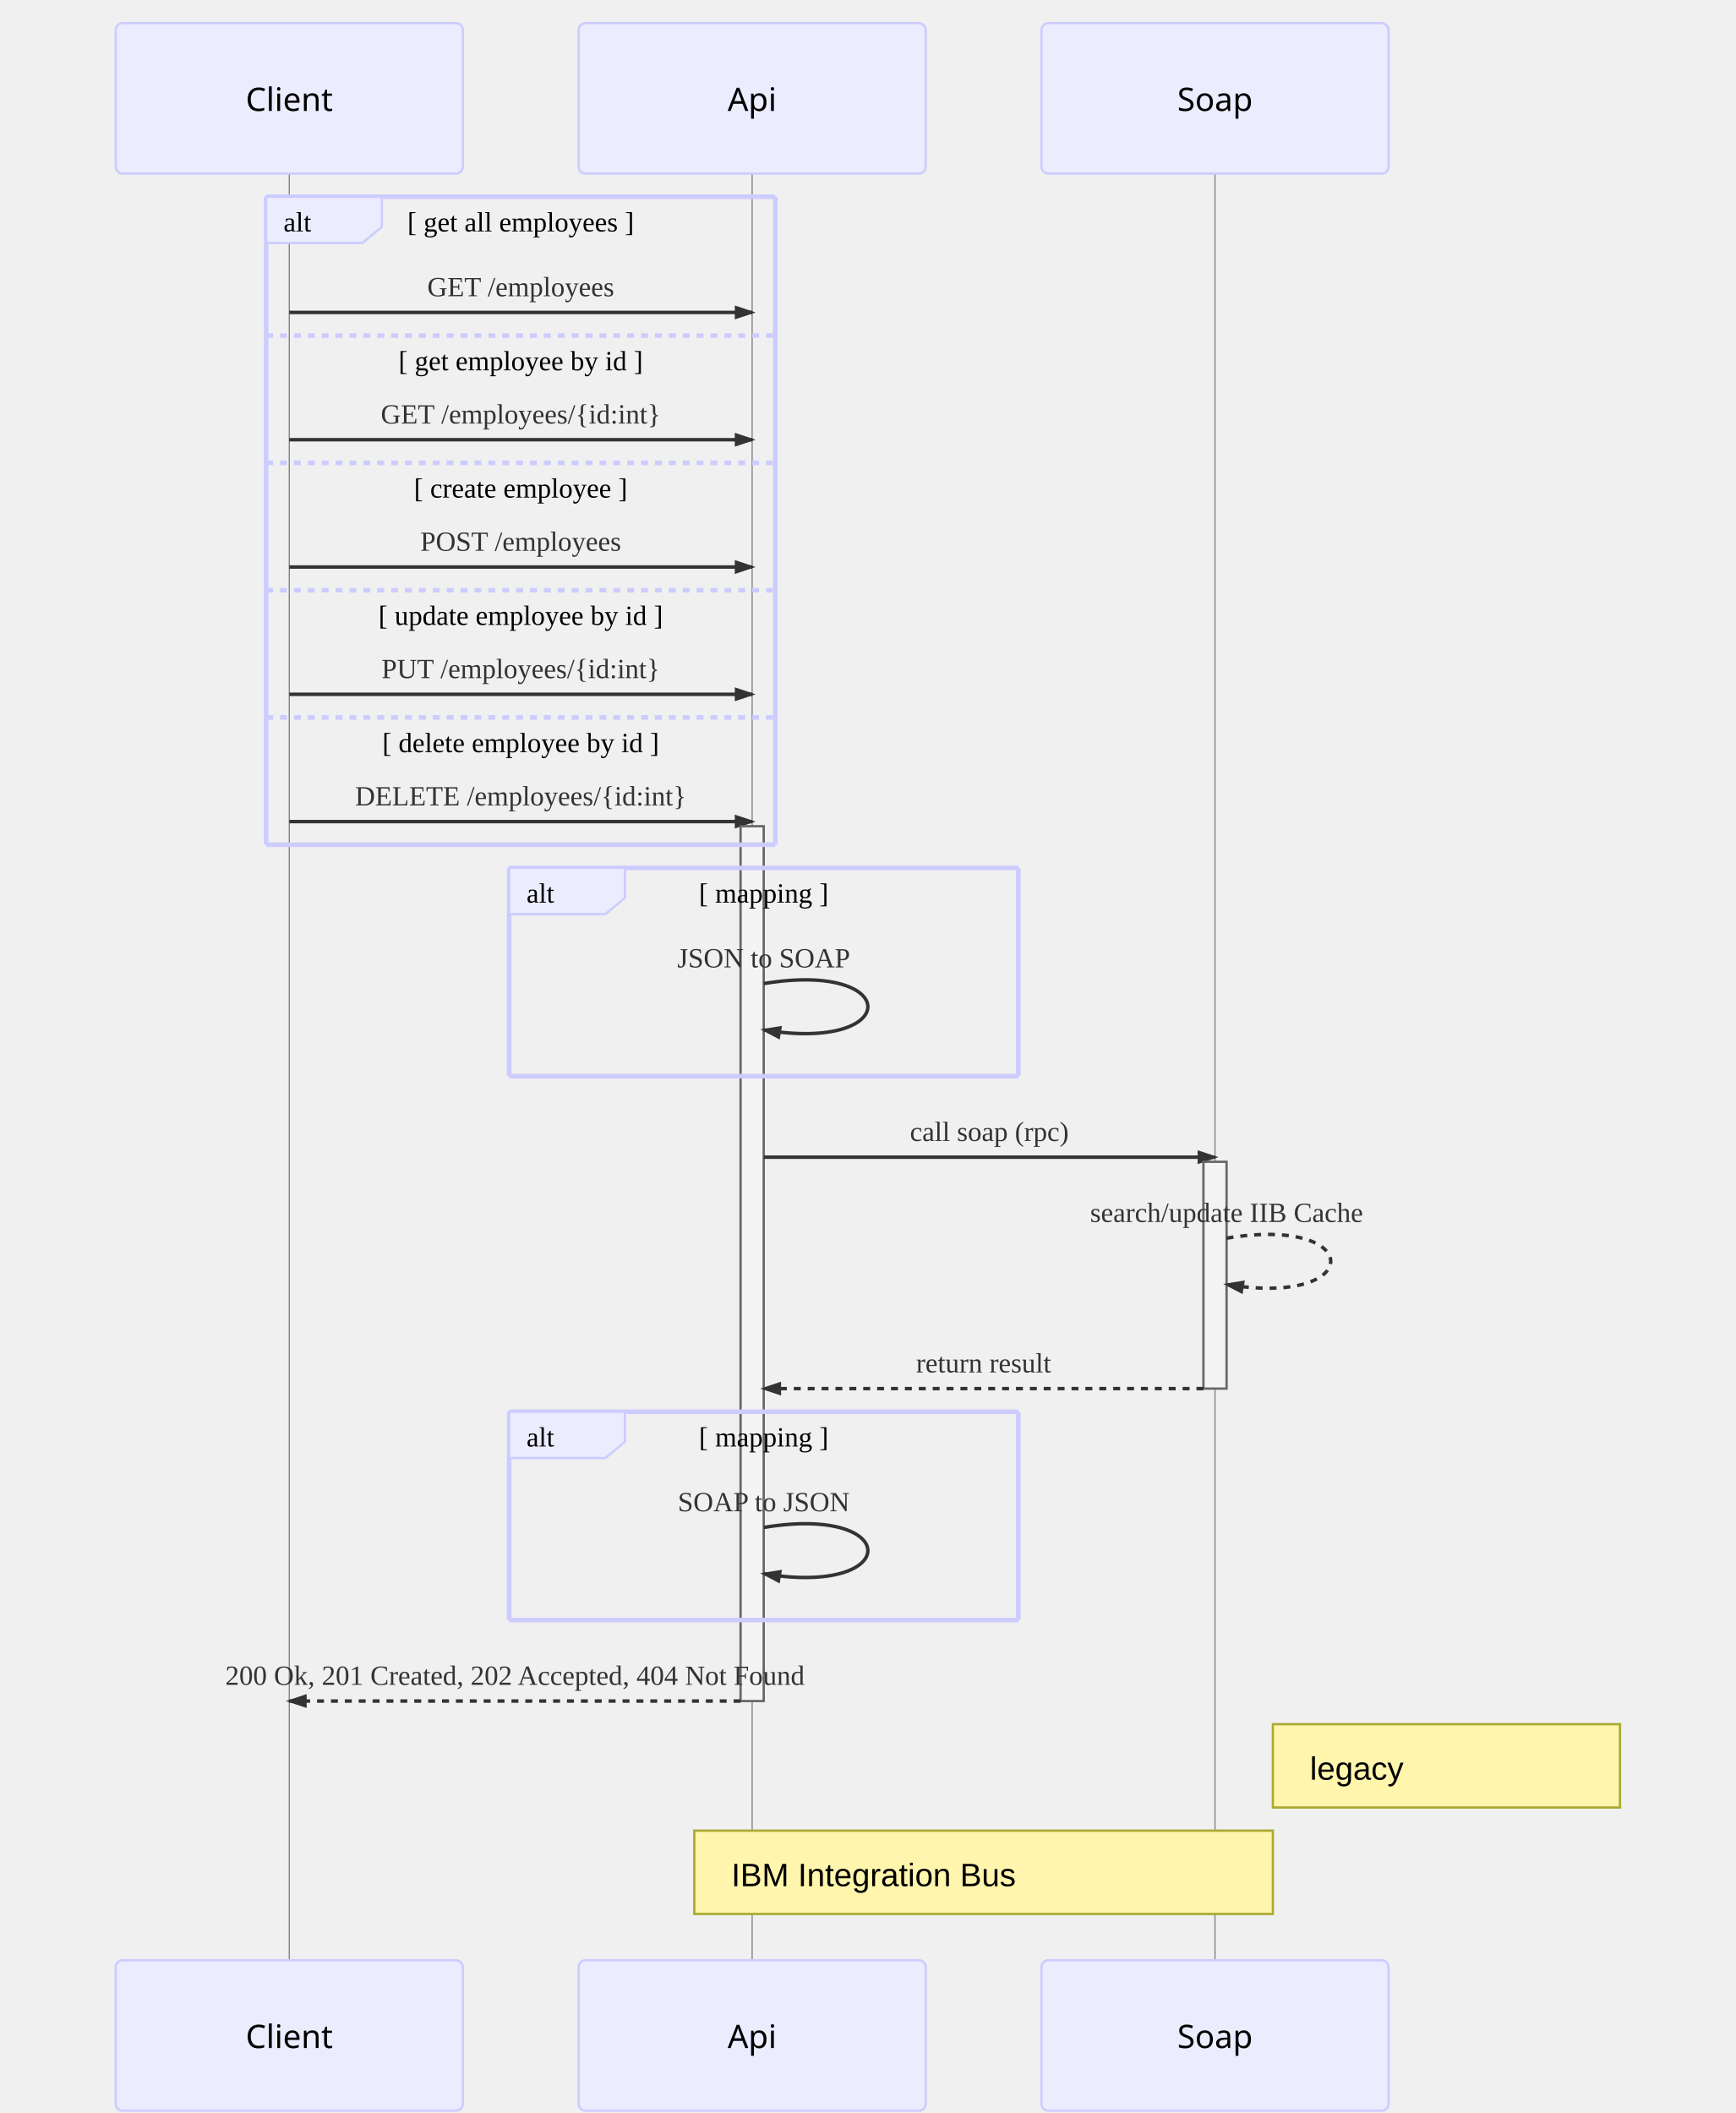
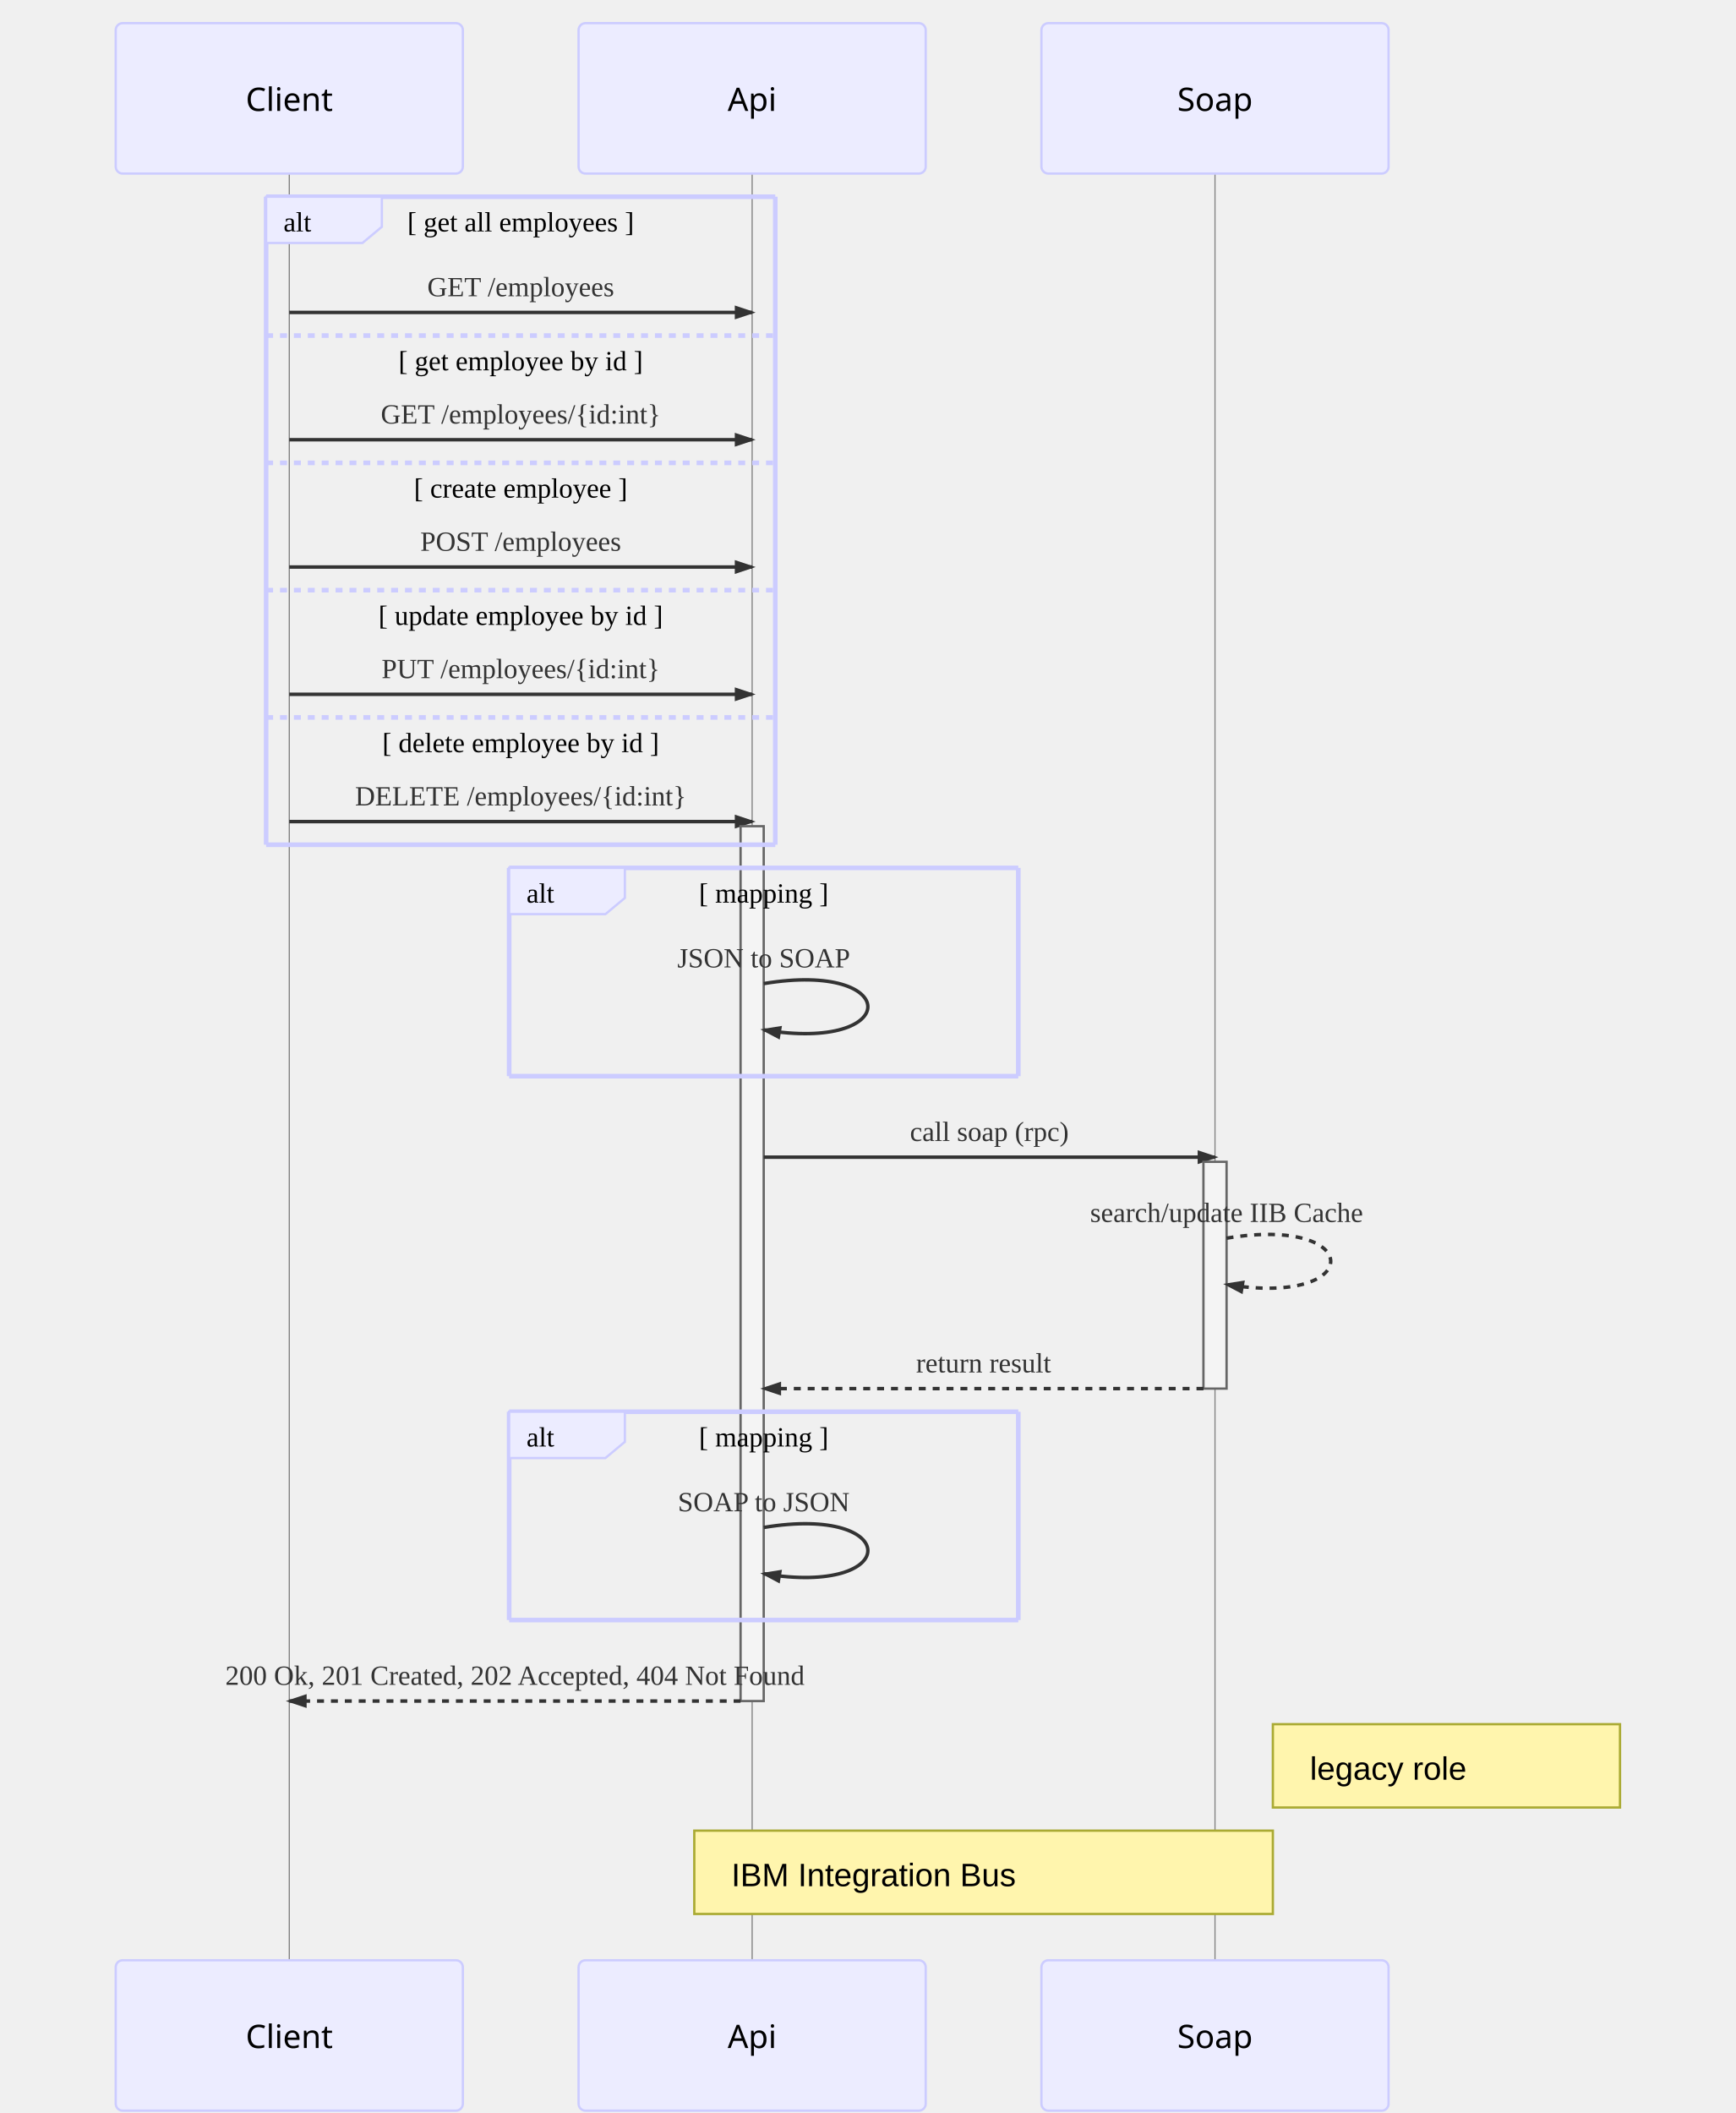
- <svg xmlns="http://www.w3.org/2000/svg" id="mermaid-1557451098805" width="100%" height="100%" style="max-width:750px;" viewBox="-50 -10 750 913">
+ <svg xmlns="http://www.w3.org/2000/svg" id="mermaid-1557451816513" width="100%" height="100%" style="max-width:750px;" viewBox="-50 -10 750 913">
  <style>


- #mermaid-1557451098805 .label {
+ #mermaid-1557451816513 .label {
  font-family: 'trebuchet ms', verdana, arial;
  color: #333; }

- #mermaid-1557451098805 .node rect,
- #mermaid-1557451098805 .node circle,
- #mermaid-1557451098805 .node ellipse,
- #mermaid-1557451098805 .node polygon {
+ #mermaid-1557451816513 .node rect,
+ #mermaid-1557451816513 .node circle,
+ #mermaid-1557451816513 .node ellipse,
+ #mermaid-1557451816513 .node polygon {
  fill: #ECECFF;
  stroke: #9370DB;
  stroke-width: 1px; }

- #mermaid-1557451098805 .node.clickable {
+ #mermaid-1557451816513 .node.clickable {
  cursor: pointer; }

- #mermaid-1557451098805 .arrowheadPath {
+ #mermaid-1557451816513 .arrowheadPath {
  fill: #333333; }

- #mermaid-1557451098805 .edgePath .path {
+ #mermaid-1557451816513 .edgePath .path {
  stroke: #333333;
  stroke-width: 1.5px; }

- #mermaid-1557451098805 .edgeLabel {
+ #mermaid-1557451816513 .edgeLabel {
  background-color: #e8e8e8; }

- #mermaid-1557451098805 .cluster rect {
+ #mermaid-1557451816513 .cluster rect {
  fill: #ffffde !important;
  stroke: #aaaa33 !important;
  stroke-width: 1px !important; }

- #mermaid-1557451098805 .cluster text {
+ #mermaid-1557451816513 .cluster text {
  fill: #333; }

- #mermaid-1557451098805 div.mermaidTooltip {
+ #mermaid-1557451816513 div.mermaidTooltip {
  position: absolute;
  text-align: center;
  max-width: 200px;
  padding: 2px;
  font-family: 'trebuchet ms', verdana, arial;
  font-size: 12px;
  background: #ffffde;
  border: 1px solid #aaaa33;
  border-radius: 2px;
  pointer-events: none;
  z-index: 100; }

- #mermaid-1557451098805 .actor {
+ #mermaid-1557451816513 .actor {
  stroke: #CCCCFF;
  fill: #ECECFF; }

- #mermaid-1557451098805 text.actor {
+ #mermaid-1557451816513 text.actor {
  fill: black;
  stroke: none; }

- #mermaid-1557451098805 .actor-line {
+ #mermaid-1557451816513 .actor-line {
  stroke: grey; }

- #mermaid-1557451098805 .messageLine0 {
+ #mermaid-1557451816513 .messageLine0 {
  stroke-width: 1.5;
  stroke-dasharray: '2 2';
  stroke: #333; }

- #mermaid-1557451098805 .messageLine1 {
+ #mermaid-1557451816513 .messageLine1 {
  stroke-width: 1.5;
  stroke-dasharray: '2 2';
  stroke: #333; }

- #mermaid-1557451098805 #arrowhead {
+ #mermaid-1557451816513 #arrowhead {
  fill: #333; }

- #mermaid-1557451098805 #crosshead path {
+ #mermaid-1557451816513 #crosshead path {
  fill: #333 !important;
  stroke: #333 !important; }

- #mermaid-1557451098805 .messageText {
+ #mermaid-1557451816513 .messageText {
  fill: #333;
  stroke: none; }

- #mermaid-1557451098805 .labelBox {
+ #mermaid-1557451816513 .labelBox {
  stroke: #CCCCFF;
  fill: #ECECFF; }

- #mermaid-1557451098805 .labelText {
+ #mermaid-1557451816513 .labelText {
  fill: black;
  stroke: none; }

- #mermaid-1557451098805 .loopText {
+ #mermaid-1557451816513 .loopText {
  fill: black;
  stroke: none; }

- #mermaid-1557451098805 .loopLine {
+ #mermaid-1557451816513 .loopLine {
  stroke-width: 2;
  stroke-dasharray: '2 2';
  stroke: #CCCCFF; }

- #mermaid-1557451098805 .note {
+ #mermaid-1557451816513 .note {
  stroke: #aaaa33;
  fill: #fff5ad; }

- #mermaid-1557451098805 .noteText {
+ #mermaid-1557451816513 .noteText {
  fill: black;
  stroke: none;
  font-family: 'trebuchet ms', verdana, arial;
  font-size: 14px; }

- #mermaid-1557451098805 .activation0 {
+ #mermaid-1557451816513 .activation0 {
  fill: #f4f4f4;
  stroke: #666; }

- #mermaid-1557451098805 .activation1 {
+ #mermaid-1557451816513 .activation1 {
  fill: #f4f4f4;
  stroke: #666; }

- #mermaid-1557451098805 .activation2 {
+ #mermaid-1557451816513 .activation2 {
  fill: #f4f4f4;
  stroke: #666; }


- #mermaid-1557451098805 .section {
+ #mermaid-1557451816513 .section {
  stroke: none;
  opacity: 0.2; }

- #mermaid-1557451098805 .section0 {
+ #mermaid-1557451816513 .section0 {
  fill: rgba(102, 102, 255, 0.49); }

- #mermaid-1557451098805 .section2 {
+ #mermaid-1557451816513 .section2 {
  fill: #fff400; }

- #mermaid-1557451098805 .section1,
- #mermaid-1557451098805 .section3 {
+ #mermaid-1557451816513 .section1,
+ #mermaid-1557451816513 .section3 {
  fill: white;
  opacity: 0.2; }

- #mermaid-1557451098805 .sectionTitle0 {
+ #mermaid-1557451816513 .sectionTitle0 {
  fill: #333; }

- #mermaid-1557451098805 .sectionTitle1 {
+ #mermaid-1557451816513 .sectionTitle1 {
  fill: #333; }

- #mermaid-1557451098805 .sectionTitle2 {
+ #mermaid-1557451816513 .sectionTitle2 {
  fill: #333; }

- #mermaid-1557451098805 .sectionTitle3 {
+ #mermaid-1557451816513 .sectionTitle3 {
  fill: #333; }

- #mermaid-1557451098805 .sectionTitle {
+ #mermaid-1557451816513 .sectionTitle {
  text-anchor: start;
  font-size: 11px;
  text-height: 14px; }


- #mermaid-1557451098805 .grid .tick {
+ #mermaid-1557451816513 .grid .tick {
  stroke: lightgrey;
  opacity: 0.3;
  shape-rendering: crispEdges; }

- #mermaid-1557451098805 .grid path {
+ #mermaid-1557451816513 .grid path {
  stroke-width: 0; }


- #mermaid-1557451098805 .today {
+ #mermaid-1557451816513 .today {
  fill: none;
  stroke: red;
  stroke-width: 2px; }



- #mermaid-1557451098805 .task {
+ #mermaid-1557451816513 .task {
  stroke-width: 2; }

- #mermaid-1557451098805 .taskText {
+ #mermaid-1557451816513 .taskText {
  text-anchor: middle;
  font-size: 11px; }

- #mermaid-1557451098805 .taskTextOutsideRight {
+ #mermaid-1557451816513 .taskTextOutsideRight {
  fill: black;
  text-anchor: start;
  font-size: 11px; }

- #mermaid-1557451098805 .taskTextOutsideLeft {
+ #mermaid-1557451816513 .taskTextOutsideLeft {
  fill: black;
  text-anchor: end;
  font-size: 11px; }


- #mermaid-1557451098805 .taskText0,
- #mermaid-1557451098805 .taskText1,
- #mermaid-1557451098805 .taskText2,
- #mermaid-1557451098805 .taskText3 {
+ #mermaid-1557451816513 .taskText0,
+ #mermaid-1557451816513 .taskText1,
+ #mermaid-1557451816513 .taskText2,
+ #mermaid-1557451816513 .taskText3 {
  fill: white; }

- #mermaid-1557451098805 .task0,
- #mermaid-1557451098805 .task1,
- #mermaid-1557451098805 .task2,
- #mermaid-1557451098805 .task3 {
+ #mermaid-1557451816513 .task0,
+ #mermaid-1557451816513 .task1,
+ #mermaid-1557451816513 .task2,
+ #mermaid-1557451816513 .task3 {
  fill: #8a90dd;
  stroke: #534fbc; }

- #mermaid-1557451098805 .taskTextOutside0,
- #mermaid-1557451098805 .taskTextOutside2 {
+ #mermaid-1557451816513 .taskTextOutside0,
+ #mermaid-1557451816513 .taskTextOutside2 {
  fill: black; }

- #mermaid-1557451098805 .taskTextOutside1,
- #mermaid-1557451098805 .taskTextOutside3 {
+ #mermaid-1557451816513 .taskTextOutside1,
+ #mermaid-1557451816513 .taskTextOutside3 {
  fill: black; }


- #mermaid-1557451098805 .active0,
- #mermaid-1557451098805 .active1,
- #mermaid-1557451098805 .active2,
- #mermaid-1557451098805 .active3 {
+ #mermaid-1557451816513 .active0,
+ #mermaid-1557451816513 .active1,
+ #mermaid-1557451816513 .active2,
+ #mermaid-1557451816513 .active3 {
  fill: #bfc7ff;
  stroke: #534fbc; }

- #mermaid-1557451098805 .activeText0,
- #mermaid-1557451098805 .activeText1,
- #mermaid-1557451098805 .activeText2,
- #mermaid-1557451098805 .activeText3 {
+ #mermaid-1557451816513 .activeText0,
+ #mermaid-1557451816513 .activeText1,
+ #mermaid-1557451816513 .activeText2,
+ #mermaid-1557451816513 .activeText3 {
  fill: black !important; }


- #mermaid-1557451098805 .done0,
- #mermaid-1557451098805 .done1,
- #mermaid-1557451098805 .done2,
- #mermaid-1557451098805 .done3 {
+ #mermaid-1557451816513 .done0,
+ #mermaid-1557451816513 .done1,
+ #mermaid-1557451816513 .done2,
+ #mermaid-1557451816513 .done3 {
  stroke: grey;
  fill: lightgrey;
  stroke-width: 2; }

- #mermaid-1557451098805 .doneText0,
- #mermaid-1557451098805 .doneText1,
- #mermaid-1557451098805 .doneText2,
- #mermaid-1557451098805 .doneText3 {
+ #mermaid-1557451816513 .doneText0,
+ #mermaid-1557451816513 .doneText1,
+ #mermaid-1557451816513 .doneText2,
+ #mermaid-1557451816513 .doneText3 {
  fill: black !important; }


- #mermaid-1557451098805 .crit0,
- #mermaid-1557451098805 .crit1,
- #mermaid-1557451098805 .crit2,
- #mermaid-1557451098805 .crit3 {
+ #mermaid-1557451816513 .crit0,
+ #mermaid-1557451816513 .crit1,
+ #mermaid-1557451816513 .crit2,
+ #mermaid-1557451816513 .crit3 {
  stroke: #ff8888;
  fill: red;
  stroke-width: 2; }

- #mermaid-1557451098805 .activeCrit0,
- #mermaid-1557451098805 .activeCrit1,
- #mermaid-1557451098805 .activeCrit2,
- #mermaid-1557451098805 .activeCrit3 {
+ #mermaid-1557451816513 .activeCrit0,
+ #mermaid-1557451816513 .activeCrit1,
+ #mermaid-1557451816513 .activeCrit2,
+ #mermaid-1557451816513 .activeCrit3 {
  stroke: #ff8888;
  fill: #bfc7ff;
  stroke-width: 2; }

- #mermaid-1557451098805 .doneCrit0,
- #mermaid-1557451098805 .doneCrit1,
- #mermaid-1557451098805 .doneCrit2,
- #mermaid-1557451098805 .doneCrit3 {
+ #mermaid-1557451816513 .doneCrit0,
+ #mermaid-1557451816513 .doneCrit1,
+ #mermaid-1557451816513 .doneCrit2,
+ #mermaid-1557451816513 .doneCrit3 {
  stroke: #ff8888;
  fill: lightgrey;
  stroke-width: 2;
  cursor: pointer;
  shape-rendering: crispEdges; }

- #mermaid-1557451098805 .doneCritText0,
- #mermaid-1557451098805 .doneCritText1,
- #mermaid-1557451098805 .doneCritText2,
- #mermaid-1557451098805 .doneCritText3 {
+ #mermaid-1557451816513 .doneCritText0,
+ #mermaid-1557451816513 .doneCritText1,
+ #mermaid-1557451816513 .doneCritText2,
+ #mermaid-1557451816513 .doneCritText3 {
  fill: black !important; }

- #mermaid-1557451098805 .activeCritText0,
- #mermaid-1557451098805 .activeCritText1,
- #mermaid-1557451098805 .activeCritText2,
- #mermaid-1557451098805 .activeCritText3 {
+ #mermaid-1557451816513 .activeCritText0,
+ #mermaid-1557451816513 .activeCritText1,
+ #mermaid-1557451816513 .activeCritText2,
+ #mermaid-1557451816513 .activeCritText3 {
  fill: black !important; }

- #mermaid-1557451098805 .titleText {
+ #mermaid-1557451816513 .titleText {
  text-anchor: middle;
  font-size: 18px;
  fill: black; }

- #mermaid-1557451098805 g.classGroup text {
+ #mermaid-1557451816513 g.classGroup text {
  fill: #9370DB;
  stroke: none;
  font-family: 'trebuchet ms', verdana, arial;
  font-size: 10px; }

- #mermaid-1557451098805 g.classGroup rect {
+ #mermaid-1557451816513 g.classGroup rect {
  fill: #ECECFF;
  stroke: #9370DB; }

- #mermaid-1557451098805 g.classGroup line {
-   stroke: #9370DB;
-   stroke-width: 1; }
- 
- #mermaid-1557451098805 .classLabel .box {
+ #mermaid-1557451816513 g.classGroup line {
+   stroke: #9370DB;
+   stroke-width: 1; }
+ 
+ #mermaid-1557451816513 .classLabel .box {
  stroke: none;
  stroke-width: 0;
  fill: #ECECFF;
  opacity: 0.5; }

- #mermaid-1557451098805 .classLabel .label {
+ #mermaid-1557451816513 .classLabel .label {
  fill: #9370DB;
  font-size: 10px; }

- #mermaid-1557451098805 .relation {
+ #mermaid-1557451816513 .relation {
  stroke: #9370DB;
  stroke-width: 1;
  fill: none; }

- #mermaid-1557451098805 #compositionStart {
-   fill: #9370DB;
-   stroke: #9370DB;
-   stroke-width: 1; }
- 
- #mermaid-1557451098805 #compositionEnd {
-   fill: #9370DB;
-   stroke: #9370DB;
-   stroke-width: 1; }
- 
- #mermaid-1557451098805 #aggregationStart {
+ #mermaid-1557451816513 #compositionStart {
+   fill: #9370DB;
+   stroke: #9370DB;
+   stroke-width: 1; }
+ 
+ #mermaid-1557451816513 #compositionEnd {
+   fill: #9370DB;
+   stroke: #9370DB;
+   stroke-width: 1; }
+ 
+ #mermaid-1557451816513 #aggregationStart {
  fill: #ECECFF;
  stroke: #9370DB;
  stroke-width: 1; }

- #mermaid-1557451098805 #aggregationEnd {
+ #mermaid-1557451816513 #aggregationEnd {
  fill: #ECECFF;
  stroke: #9370DB;
  stroke-width: 1; }

- #mermaid-1557451098805 #dependencyStart {
-   fill: #9370DB;
-   stroke: #9370DB;
-   stroke-width: 1; }
- 
- #mermaid-1557451098805 #dependencyEnd {
-   fill: #9370DB;
-   stroke: #9370DB;
-   stroke-width: 1; }
- 
- #mermaid-1557451098805 #extensionStart {
-   fill: #9370DB;
-   stroke: #9370DB;
-   stroke-width: 1; }
- 
- #mermaid-1557451098805 #extensionEnd {
-   fill: #9370DB;
-   stroke: #9370DB;
-   stroke-width: 1; }
- 
- #mermaid-1557451098805 .commit-id,
- #mermaid-1557451098805 .commit-msg,
- #mermaid-1557451098805 .branch-label {
+ #mermaid-1557451816513 #dependencyStart {
+   fill: #9370DB;
+   stroke: #9370DB;
+   stroke-width: 1; }
+ 
+ #mermaid-1557451816513 #dependencyEnd {
+   fill: #9370DB;
+   stroke: #9370DB;
+   stroke-width: 1; }
+ 
+ #mermaid-1557451816513 #extensionStart {
+   fill: #9370DB;
+   stroke: #9370DB;
+   stroke-width: 1; }
+ 
+ #mermaid-1557451816513 #extensionEnd {
+   fill: #9370DB;
+   stroke: #9370DB;
+   stroke-width: 1; }
+ 
+ #mermaid-1557451816513 .commit-id,
+ #mermaid-1557451816513 .commit-msg,
+ #mermaid-1557451816513 .branch-label {
  fill: lightgrey;
  color: lightgrey; }
</style>
-   <style>#mermaid-1557451098805 {
+   <style>#mermaid-1557451816513 {
    color: rgba(0, 0, 0, 0.65);
    font: ;
  }</style>
  <g />
  <g>
-     <line id="actor0" x1="75" y1="5" x2="75" y2="902" class="actor-line" stroke-width="0.5px" stroke="#999" />
+     <line id="actor6" x1="75" y1="5" x2="75" y2="902" class="actor-line" stroke-width="0.5px" stroke="#999" />
    <rect x="0" y="0" fill="#eaeaea" stroke="#666" width="150" height="65" rx="3" ry="3" class="actor" />
    <text x="75" y="32.5" dominant-baseline="central" alignment-baseline="central" class="actor" style="text-anchor: middle; font-size: 14px; font-family: Open-Sans, sans-serif;">
      <tspan x="75" dy="0">Client</tspan>
    </text>
  </g>
  <g>
-     <line id="actor1" x1="275" y1="5" x2="275" y2="902" class="actor-line" stroke-width="0.5px" stroke="#999" />
+     <line id="actor7" x1="275" y1="5" x2="275" y2="902" class="actor-line" stroke-width="0.5px" stroke="#999" />
    <rect x="200" y="0" fill="#eaeaea" stroke="#666" width="150" height="65" rx="3" ry="3" class="actor" />
    <text x="275" y="32.5" dominant-baseline="central" alignment-baseline="central" class="actor" style="text-anchor: middle; font-size: 14px; font-family: Open-Sans, sans-serif;">
      <tspan x="275" dy="0">Api</tspan>
    </text>
  </g>
  <g>
-     <line id="actor2" x1="475" y1="5" x2="475" y2="902" class="actor-line" stroke-width="0.5px" stroke="#999" />
+     <line id="actor8" x1="475" y1="5" x2="475" y2="902" class="actor-line" stroke-width="0.5px" stroke="#999" />
    <rect x="400" y="0" fill="#eaeaea" stroke="#666" width="150" height="65" rx="3" ry="3" class="actor" />
    <text x="475" y="32.5" dominant-baseline="central" alignment-baseline="central" class="actor" style="text-anchor: middle; font-size: 14px; font-family: Open-Sans, sans-serif;">
      <tspan x="475" dy="0">Soap</tspan>
    </text>
  </g>
  <defs>
    <marker id="arrowhead" refX="5" refY="2" markerWidth="6" markerHeight="4" orient="auto">
      <path d="M 0,0 V 4 L6,2 Z" />
    </marker>
  </defs>
  <defs>
    <marker id="crosshead" markerWidth="15" markerHeight="8" orient="auto" refX="16" refY="4">
      <path fill="black" stroke="#000000" stroke-width="1px" d="M 9,2 V 6 L16,4 Z" style="stroke-dasharray: 0, 0;" />
      <path fill="none" stroke="#000000" stroke-width="1px" d="M 0,1 L 6,7 M 6,1 L 0,7" style="stroke-dasharray: 0, 0;" />
    </marker>
  </defs>
  <g>
    <text x="175" y="118" class="messageText" style="text-anchor: middle;">GET /employees</text>
    <line x1="75" y1="125" x2="275" y2="125" class="messageLine0" stroke-width="2" stroke="black" marker-end="url(#arrowhead)" style="fill: none;" />
  </g>
  <g>
    <text x="175" y="173" class="messageText" style="text-anchor: middle;">GET /employees/{id:int}</text>
    <line x1="75" y1="180" x2="275" y2="180" class="messageLine0" stroke-width="2" stroke="black" marker-end="url(#arrowhead)" style="fill: none;" />
  </g>
  <g>
    <text x="175" y="228" class="messageText" style="text-anchor: middle;">POST /employees</text>
    <line x1="75" y1="235" x2="275" y2="235" class="messageLine0" stroke-width="2" stroke="black" marker-end="url(#arrowhead)" style="fill: none;" />
  </g>
  <g>
    <text x="175" y="283" class="messageText" style="text-anchor: middle;">PUT /employees/{id:int}</text>
    <line x1="75" y1="290" x2="275" y2="290" class="messageLine0" stroke-width="2" stroke="black" marker-end="url(#arrowhead)" style="fill: none;" />
  </g>
  <g>
    <text x="175" y="338" class="messageText" style="text-anchor: middle;">DELETE /employees/{id:int}</text>
    <line x1="75" y1="345" x2="275" y2="345" class="messageLine0" stroke-width="2" stroke="black" marker-end="url(#arrowhead)" style="fill: none;" />
  </g>
  <g>
    <rect x="270" y="347" fill="#EDF2AE" stroke="#666" width="10" height="378" rx="0" ry="0" class="activation0" />
  </g>
  <g>
    <line x1="65" y1="75" x2="285" y2="75" class="loopLine" />
    <line x1="285" y1="75" x2="285" y2="355" class="loopLine" />
    <line x1="65" y1="355" x2="285" y2="355" class="loopLine" />
    <line x1="65" y1="75" x2="65" y2="355" class="loopLine" />
    <line x1="65" y1="135" x2="285" y2="135" class="loopLine" style="stroke-dasharray: 3, 3;" />
    <line x1="65" y1="190" x2="285" y2="190" class="loopLine" style="stroke-dasharray: 3, 3;" />
    <line x1="65" y1="245" x2="285" y2="245" class="loopLine" style="stroke-dasharray: 3, 3;" />
    <line x1="65" y1="300" x2="285" y2="300" class="loopLine" style="stroke-dasharray: 3, 3;" />
    <polygon points="65,75 115,75 115,88 106.6,95 65,95" class="labelBox" />
    <text x="72.5" y="90" fill="black" class="labelText">
      <tspan x="72.5" fill="black">alt</tspan>
    </text>
    <text x="175" y="90" fill="black" class="loopText" style="text-anchor: middle;">
      <tspan x="175" fill="black">[ get all employees ]</tspan>
    </text>
    <text x="175" y="150" fill="black" class="loopText" style="text-anchor: middle;">
      <tspan x="175" fill="black">[ get employee by id ]</tspan>
    </text>
    <text x="175" y="205" fill="black" class="loopText" style="text-anchor: middle;">
      <tspan x="175" fill="black">[ create employee  ]</tspan>
    </text>
    <text x="175" y="260" fill="black" class="loopText" style="text-anchor: middle;">
      <tspan x="175" fill="black">[ update employee by id ]</tspan>
    </text>
    <text x="175" y="315" fill="black" class="loopText" style="text-anchor: middle;">
      <tspan x="175" fill="black">[ delete employee by id ]</tspan>
    </text>
  </g>
  <g>
    <text x="280" y="408" class="messageText" style="text-anchor: middle;">JSON to SOAP</text>
    <path d="M 280,415 C 340,405 340,445 280,435" class="messageLine0" stroke-width="2" stroke="black" marker-end="url(#arrowhead)" style="fill: none;" />
  </g>
  <g>
    <line x1="170" y1="365" x2="390" y2="365" class="loopLine" />
    <line x1="390" y1="365" x2="390" y2="455" class="loopLine" />
    <line x1="170" y1="455" x2="390" y2="455" class="loopLine" />
    <line x1="170" y1="365" x2="170" y2="455" class="loopLine" />
    <polygon points="170,365 220,365 220,378 211.6,385 170,385" class="labelBox" />
    <text x="177.5" y="380" fill="black" class="labelText">
      <tspan x="177.5" fill="black">alt</tspan>
    </text>
    <text x="280" y="380" fill="black" class="loopText" style="text-anchor: middle;">
      <tspan x="280" fill="black">[ mapping ]</tspan>
    </text>
  </g>
  <g>
    <text x="377.5" y="483" class="messageText" style="text-anchor: middle;">call soap (rpc)</text>
    <line x1="280" y1="490" x2="475" y2="490" class="messageLine0" stroke-width="2" stroke="black" marker-end="url(#arrowhead)" style="fill: none;" />
  </g>
  <g>
    <rect x="470" y="492" fill="#EDF2AE" stroke="#666" width="10" height="98" rx="0" ry="0" class="activation0" />
  </g>
  <g>
    <text x="480" y="518" class="messageText" style="text-anchor: middle;">search/update IIB Cache</text>
    <path d="M 480,525 C 540,515 540,555 480,545" class="messageLine1" stroke-width="2" stroke="black" marker-end="url(#arrowhead)" style="stroke-dasharray: 3, 3; fill: none;" />
  </g>
  <g>
    <text x="375" y="583" class="messageText" style="text-anchor: middle;">return result</text>
    <line x1="470" y1="590" x2="280" y2="590" class="messageLine1" stroke-width="2" stroke="black" marker-end="url(#arrowhead)" style="stroke-dasharray: 3, 3; fill: none;" />
  </g>
  <g>
    <text x="280" y="643" class="messageText" style="text-anchor: middle;">SOAP to JSON</text>
    <path d="M 280,650 C 340,640 340,680 280,670" class="messageLine0" stroke-width="2" stroke="black" marker-end="url(#arrowhead)" style="fill: none;" />
  </g>
  <g>
    <line x1="170" y1="600" x2="390" y2="600" class="loopLine" />
    <line x1="390" y1="600" x2="390" y2="690" class="loopLine" />
    <line x1="170" y1="690" x2="390" y2="690" class="loopLine" />
    <line x1="170" y1="600" x2="170" y2="690" class="loopLine" />
    <polygon points="170,600 220,600 220,613 211.6,620 170,620" class="labelBox" />
    <text x="177.5" y="615" fill="black" class="labelText">
      <tspan x="177.5" fill="black">alt</tspan>
    </text>
    <text x="280" y="615" fill="black" class="loopText" style="text-anchor: middle;">
      <tspan x="280" fill="black">[ mapping ]</tspan>
    </text>
  </g>
  <g>
    <text x="172.5" y="718" class="messageText" style="text-anchor: middle;">200 Ok, 201 Created, 202 Accepted, 404 Not Found</text>
    <line x1="270" y1="725" x2="75" y2="725" class="messageLine1" stroke-width="2" stroke="black" marker-end="url(#arrowhead)" style="stroke-dasharray: 3, 3; fill: none;" />
  </g>
  <g>
    <rect x="500" y="735" fill="#EDF2AE" stroke="#666" width="150" height="36" rx="0" ry="0" class="note" />
    <text x="496" y="759" fill="black" class="noteText">
-       <tspan x="516" fill="black">legacy</tspan>
+       <tspan x="516" fill="black">legacy role</tspan>
    </text>
  </g>
  <g>
    <rect x="250" y="781" fill="#EDF2AE" stroke="#666" width="250" height="36" rx="0" ry="0" class="note" />
    <text x="246" y="805" fill="black" class="noteText">
      <tspan x="266" fill="black">IBM Integration Bus</tspan>
    </text>
  </g>
  <g>
    <rect x="0" y="837" fill="#eaeaea" stroke="#666" width="150" height="65" rx="3" ry="3" class="actor" />
    <text x="75" y="869.5" dominant-baseline="central" alignment-baseline="central" class="actor" style="text-anchor: middle; font-size: 14px; font-family: Open-Sans, sans-serif;">
      <tspan x="75" dy="0">Client</tspan>
    </text>
  </g>
  <g>
    <rect x="200" y="837" fill="#eaeaea" stroke="#666" width="150" height="65" rx="3" ry="3" class="actor" />
    <text x="275" y="869.5" dominant-baseline="central" alignment-baseline="central" class="actor" style="text-anchor: middle; font-size: 14px; font-family: Open-Sans, sans-serif;">
      <tspan x="275" dy="0">Api</tspan>
    </text>
  </g>
  <g>
    <rect x="400" y="837" fill="#eaeaea" stroke="#666" width="150" height="65" rx="3" ry="3" class="actor" />
    <text x="475" y="869.5" dominant-baseline="central" alignment-baseline="central" class="actor" style="text-anchor: middle; font-size: 14px; font-family: Open-Sans, sans-serif;">
      <tspan x="475" dy="0">Soap</tspan>
    </text>
  </g>
</svg>
